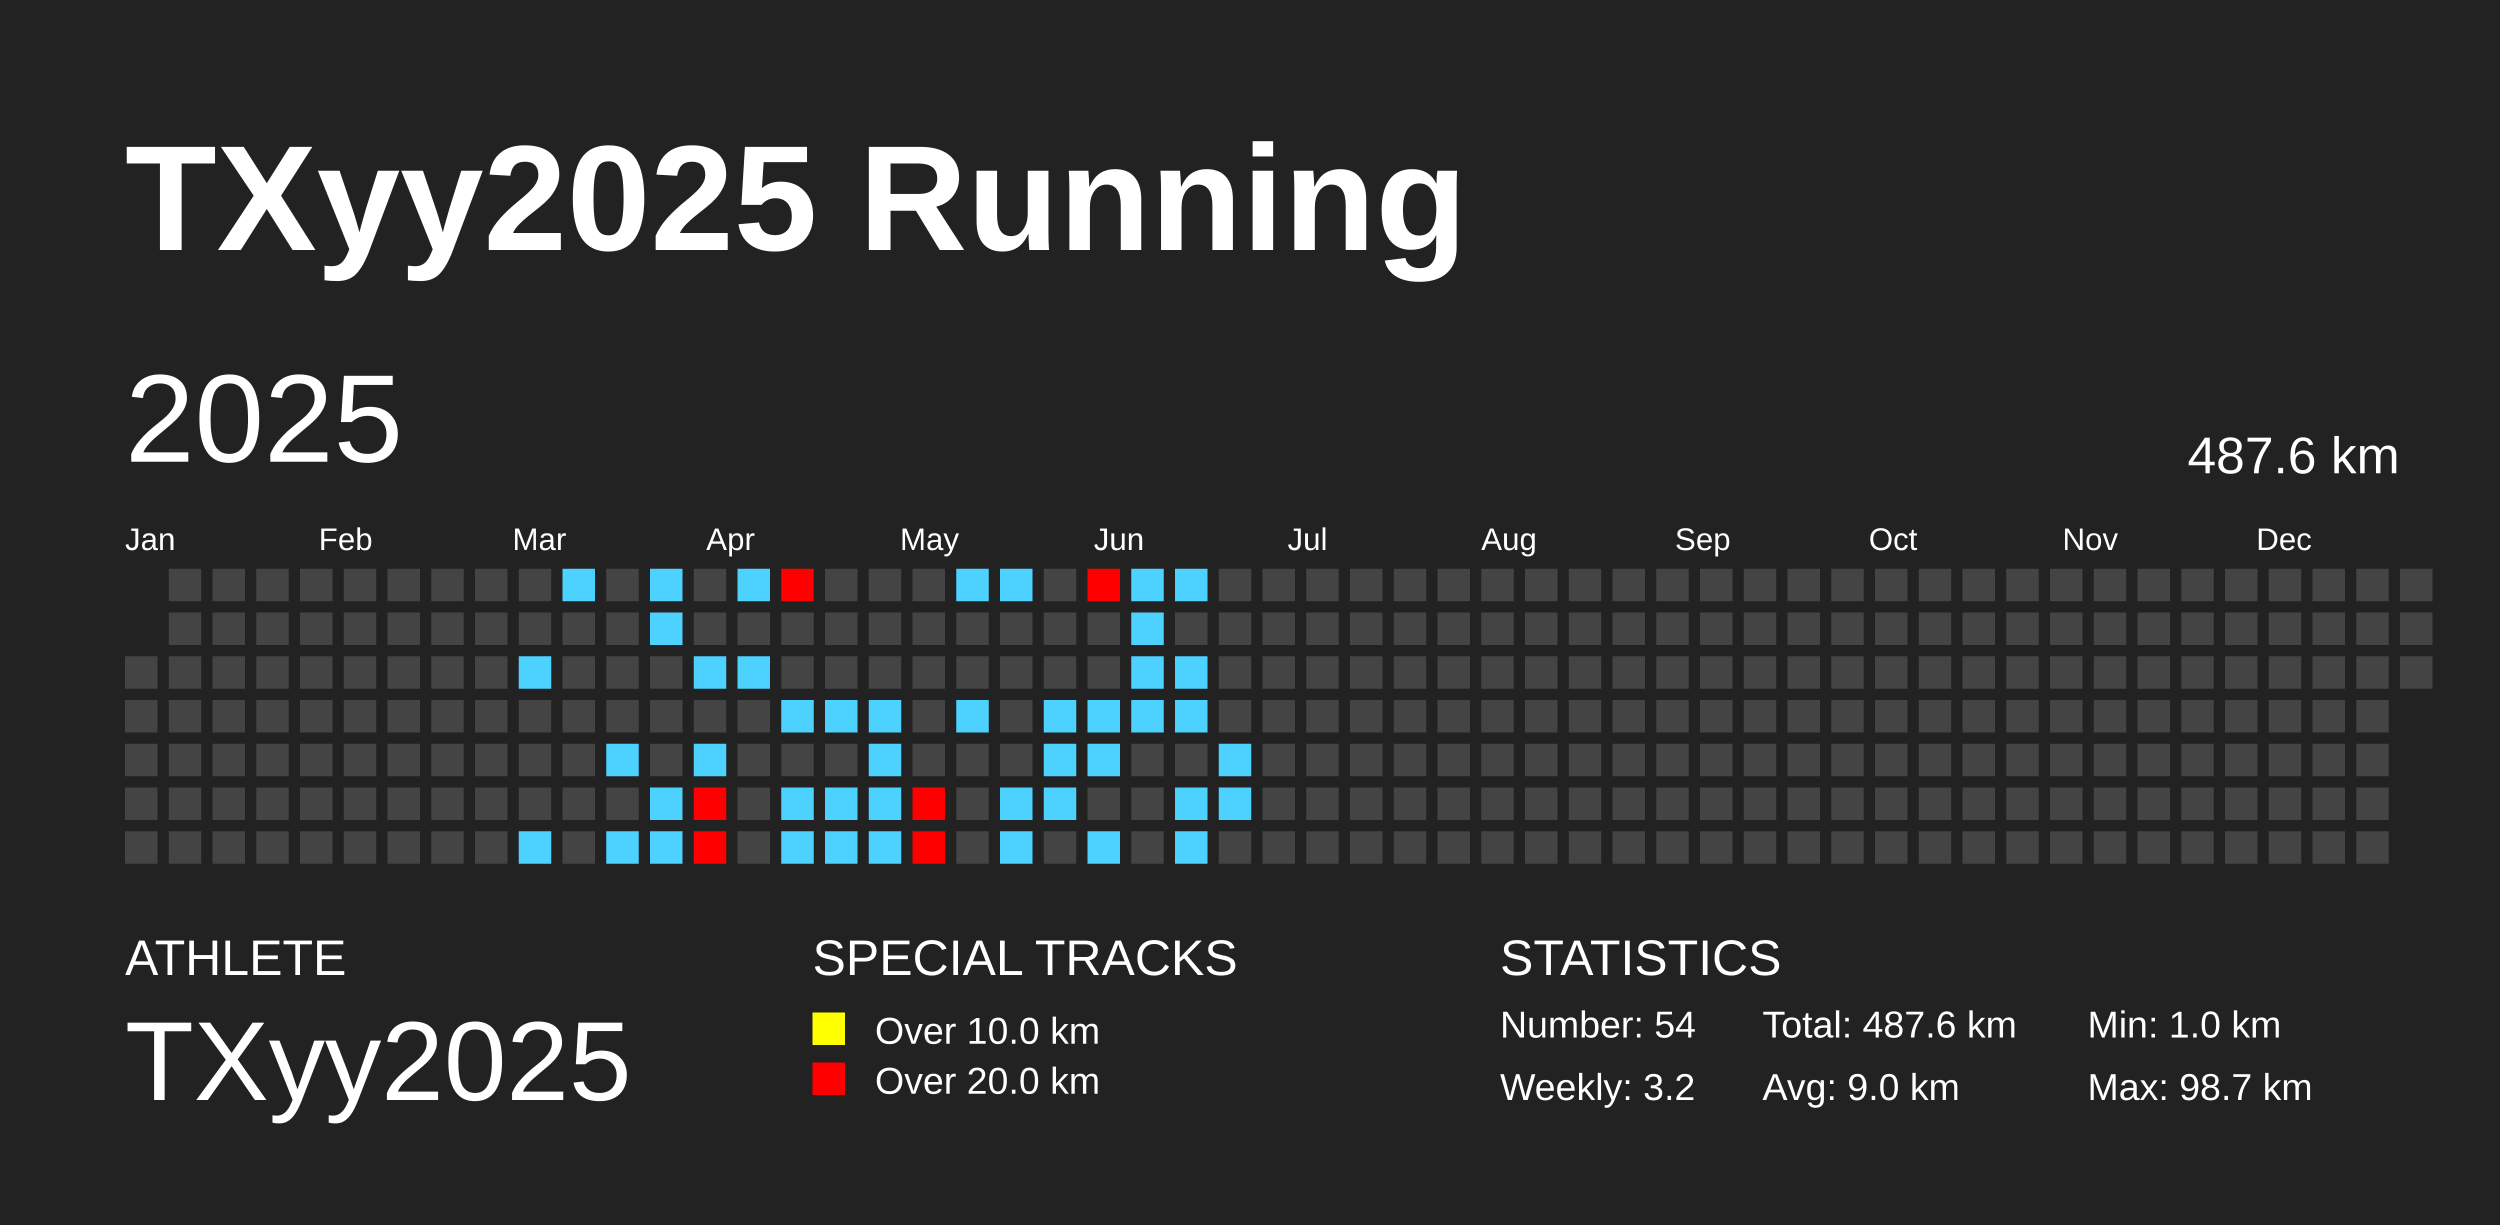
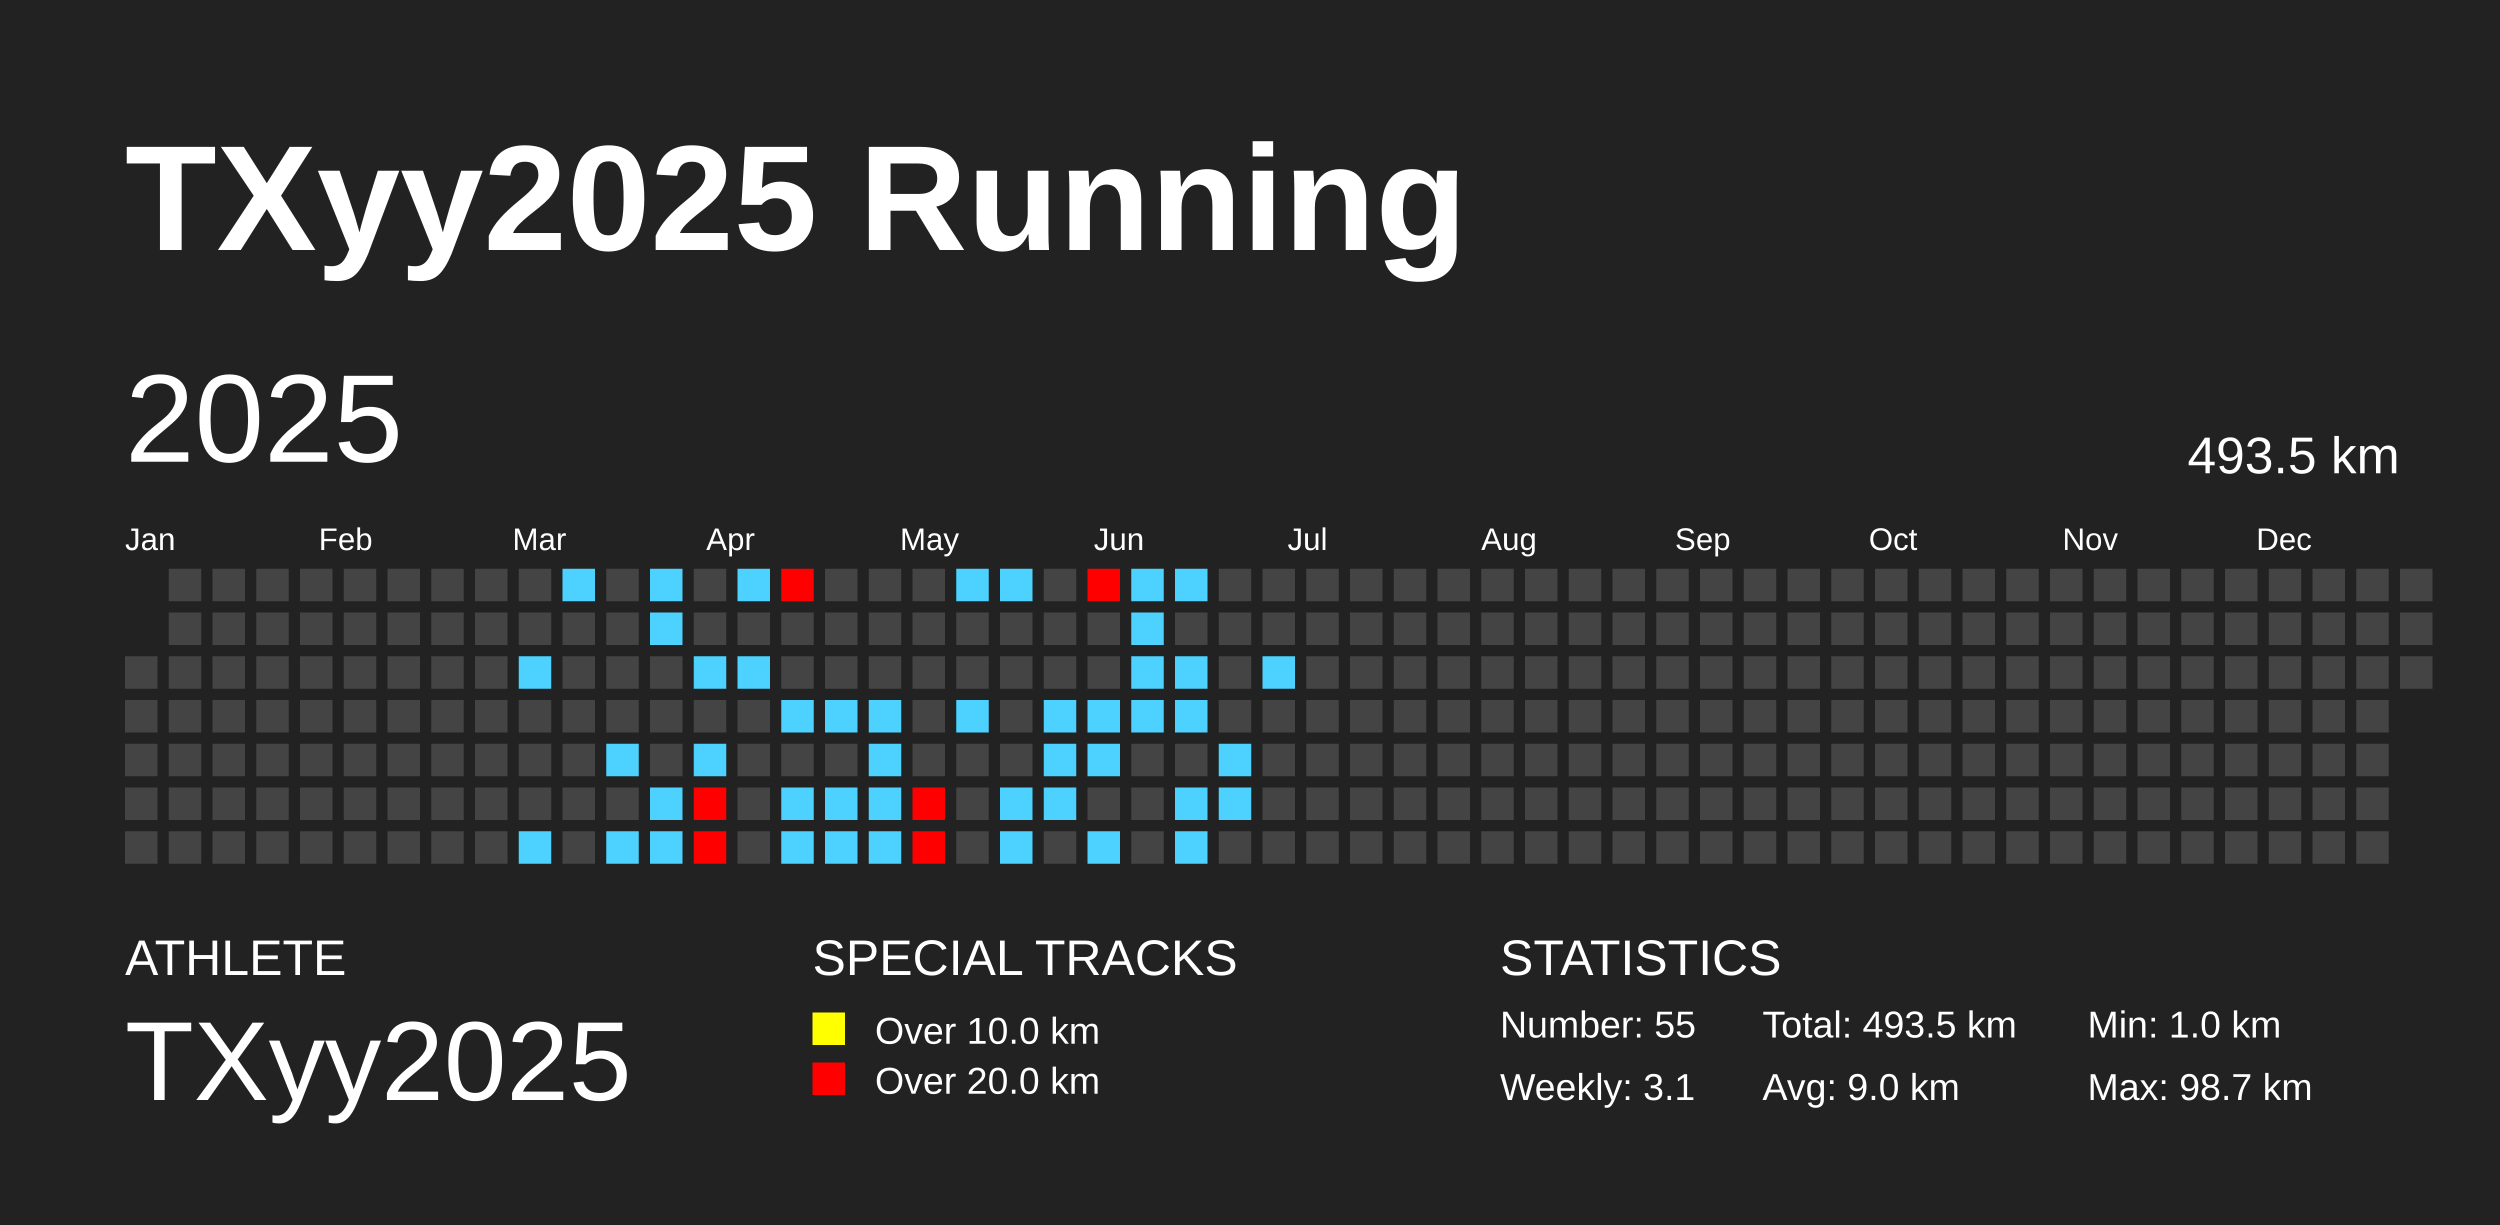
<svg xmlns="http://www.w3.org/2000/svg" baseProfile="full" height="98mm" version="1.1" viewBox="0,0,200,98" width="200mm">
  <defs />
  <rect fill="#222222" height="98" width="200" x="0" y="0" />
  <text fill="#FFFFFF" style="font-size:12px; font-family:Arial; font-weight:bold;" x="10" y="20">TXyy2025 Running</text>
  <text fill="#FFFFFF" style="font-size:4px; font-family:Arial" x="10" y="78">ATHLETE</text>
  <text fill="#FFFFFF" style="font-size:9px; font-family:Arial" x="10" y="88">TXyy2025</text>
  <text fill="#FFFFFF" style="font-size:4px; font-family:Arial" x="65" y="78">SPECIAL TRACKS</text>
  <rect fill="yellow" height="2.6" width="2.6" x="65" y="81" />
  <text fill="#FFFFFF" style="font-size:3px; font-family:Arial" x="70" y="83.5">Over 10.0 km</text>
  <rect fill="red" height="2.6" width="2.6" x="65" y="85" />
  <text fill="#FFFFFF" style="font-size:3px; font-family:Arial" x="70" y="87.5">Over 20.0 km</text>
  <text fill="#FFFFFF" style="font-size:4px; font-family:Arial" x="120" y="78">STATISTICS</text>
-   <text fill="#FFFFFF" style="font-size:3px; font-family:Arial" x="120" y="83">Number: 54</text>
-   <text fill="#FFFFFF" style="font-size:3px; font-family:Arial" x="120" y="88">Weekly: 3.2</text>
-   <text fill="#FFFFFF" style="font-size:3px; font-family:Arial" x="141" y="83">Total: 487.6 km</text>
+   <text fill="#FFFFFF" style="font-size:3px; font-family:Arial" x="120" y="83">Number: 55</text>
+   <text fill="#FFFFFF" style="font-size:3px; font-family:Arial" x="120" y="88">Weekly: 3.1</text>
+   <text fill="#FFFFFF" style="font-size:3px; font-family:Arial" x="141" y="83">Total: 493.5 km</text>
  <text fill="#FFFFFF" style="font-size:3px; font-family:Arial" x="141" y="88">Avg: 9.0 km</text>
  <text fill="#FFFFFF" style="font-size:3px; font-family:Arial" x="167" y="83">Min: 1.0 km</text>
  <text fill="#FFFFFF" style="font-size:3px; font-family:Arial" x="167" y="88">Max: 98.7 km</text>
  <text dominant-baseline="hanging" fill="#FFFFFF" style="font-size:10.0px; font-family:Arial;" x="10" y="30">2025</text>
-   <text dominant-baseline="hanging" fill="#FFFFFF" style="font-size:4.125px; font-family:Arial;" x="175" y="35">487.6 km</text>
+   <text dominant-baseline="hanging" fill="#FFFFFF" style="font-size:4.125px; font-family:Arial;" x="175" y="35">493.5 km</text>
  <text fill="#FFFFFF" style="font-size:2.5px; font-family:Arial" x="10.0" y="44">Jan</text>
  <text fill="#FFFFFF" style="font-size:2.5px; font-family:Arial" x="25.5" y="44">Feb</text>
  <text fill="#FFFFFF" style="font-size:2.5px; font-family:Arial" x="41.0" y="44">Mar</text>
  <text fill="#FFFFFF" style="font-size:2.5px; font-family:Arial" x="56.5" y="44">Apr</text>
  <text fill="#FFFFFF" style="font-size:2.5px; font-family:Arial" x="72.0" y="44">May</text>
  <text fill="#FFFFFF" style="font-size:2.5px; font-family:Arial" x="87.5" y="44">Jun</text>
  <text fill="#FFFFFF" style="font-size:2.5px; font-family:Arial" x="103.0" y="44">Jul</text>
  <text fill="#FFFFFF" style="font-size:2.5px; font-family:Arial" x="118.5" y="44">Aug</text>
  <text fill="#FFFFFF" style="font-size:2.5px; font-family:Arial" x="134.0" y="44">Sep</text>
  <text fill="#FFFFFF" style="font-size:2.5px; font-family:Arial" x="149.5" y="44">Oct</text>
  <text fill="#FFFFFF" style="font-size:2.5px; font-family:Arial" x="165.0" y="44">Nov</text>
  <text fill="#FFFFFF" style="font-size:2.5px; font-family:Arial" x="180.5" y="44">Dec</text>
  <rect fill="#444444" height="2.6" width="2.6" x="10.0" y="52.5" />
  <rect fill="#444444" height="2.6" width="2.6" x="10.0" y="56.0" />
  <rect fill="#444444" height="2.6" width="2.6" x="10.0" y="59.5" />
  <rect fill="#444444" height="2.6" width="2.6" x="10.0" y="63.0" />
  <rect fill="#444444" height="2.6" width="2.6" x="10.0" y="66.5" />
  <rect fill="#444444" height="2.6" width="2.6" x="13.5" y="45.5" />
  <rect fill="#444444" height="2.6" width="2.6" x="13.5" y="49.0" />
  <rect fill="#444444" height="2.6" width="2.6" x="13.5" y="52.5" />
  <rect fill="#444444" height="2.6" width="2.6" x="13.5" y="56.0" />
  <rect fill="#444444" height="2.6" width="2.6" x="13.5" y="59.5" />
  <rect fill="#444444" height="2.6" width="2.6" x="13.5" y="63.0" />
  <rect fill="#444444" height="2.6" width="2.6" x="13.5" y="66.5" />
  <rect fill="#444444" height="2.6" width="2.6" x="17.0" y="45.5" />
  <rect fill="#444444" height="2.6" width="2.6" x="17.0" y="49.0" />
  <rect fill="#444444" height="2.6" width="2.6" x="17.0" y="52.5" />
  <rect fill="#444444" height="2.6" width="2.6" x="17.0" y="56.0" />
  <rect fill="#444444" height="2.6" width="2.6" x="17.0" y="59.5" />
  <rect fill="#444444" height="2.6" width="2.6" x="17.0" y="63.0" />
  <rect fill="#444444" height="2.6" width="2.6" x="17.0" y="66.5" />
  <rect fill="#444444" height="2.6" width="2.6" x="20.5" y="45.5" />
  <rect fill="#444444" height="2.6" width="2.6" x="20.5" y="49.0" />
  <rect fill="#444444" height="2.6" width="2.6" x="20.5" y="52.5" />
  <rect fill="#444444" height="2.6" width="2.6" x="20.5" y="56.0" />
  <rect fill="#444444" height="2.6" width="2.6" x="20.5" y="59.5" />
  <rect fill="#444444" height="2.6" width="2.6" x="20.5" y="63.0" />
  <rect fill="#444444" height="2.6" width="2.6" x="20.5" y="66.5" />
  <rect fill="#444444" height="2.6" width="2.6" x="24.0" y="45.5" />
  <rect fill="#444444" height="2.6" width="2.6" x="24.0" y="49.0" />
  <rect fill="#444444" height="2.6" width="2.6" x="24.0" y="52.5" />
  <rect fill="#444444" height="2.6" width="2.6" x="24.0" y="56.0" />
  <rect fill="#444444" height="2.6" width="2.6" x="24.0" y="59.5" />
  <rect fill="#444444" height="2.6" width="2.6" x="24.0" y="63.0" />
  <rect fill="#444444" height="2.6" width="2.6" x="24.0" y="66.5" />
  <rect fill="#444444" height="2.6" width="2.6" x="27.5" y="45.5" />
  <rect fill="#444444" height="2.6" width="2.6" x="27.5" y="49.0" />
  <rect fill="#444444" height="2.6" width="2.6" x="27.5" y="52.5" />
  <rect fill="#444444" height="2.6" width="2.6" x="27.5" y="56.0" />
  <rect fill="#444444" height="2.6" width="2.6" x="27.5" y="59.5" />
  <rect fill="#444444" height="2.6" width="2.6" x="27.5" y="63.0" />
  <rect fill="#444444" height="2.6" width="2.6" x="27.5" y="66.5" />
  <rect fill="#444444" height="2.6" width="2.6" x="31.0" y="45.5" />
  <rect fill="#444444" height="2.6" width="2.6" x="31.0" y="49.0" />
  <rect fill="#444444" height="2.6" width="2.6" x="31.0" y="52.5" />
  <rect fill="#444444" height="2.6" width="2.6" x="31.0" y="56.0" />
  <rect fill="#444444" height="2.6" width="2.6" x="31.0" y="59.5" />
  <rect fill="#444444" height="2.6" width="2.6" x="31.0" y="63.0" />
  <rect fill="#444444" height="2.6" width="2.6" x="31.0" y="66.5" />
  <rect fill="#444444" height="2.6" width="2.6" x="34.5" y="45.5" />
  <rect fill="#444444" height="2.6" width="2.6" x="34.5" y="49.0" />
  <rect fill="#444444" height="2.6" width="2.6" x="34.5" y="52.5" />
  <rect fill="#444444" height="2.6" width="2.6" x="34.5" y="56.0" />
  <rect fill="#444444" height="2.6" width="2.6" x="34.5" y="59.5" />
  <rect fill="#444444" height="2.6" width="2.6" x="34.5" y="63.0" />
  <rect fill="#444444" height="2.6" width="2.6" x="34.5" y="66.5" />
  <rect fill="#444444" height="2.6" width="2.6" x="38.0" y="45.5" />
  <rect fill="#444444" height="2.6" width="2.6" x="38.0" y="49.0" />
  <rect fill="#444444" height="2.6" width="2.6" x="38.0" y="52.5" />
  <rect fill="#444444" height="2.6" width="2.6" x="38.0" y="56.0" />
  <rect fill="#444444" height="2.6" width="2.6" x="38.0" y="59.5" />
  <rect fill="#444444" height="2.6" width="2.6" x="38.0" y="63.0" />
  <rect fill="#444444" height="2.6" width="2.6" x="38.0" y="66.5" />
  <rect fill="#444444" height="2.6" width="2.6" x="41.5" y="45.5" />
  <rect fill="#444444" height="2.6" width="2.6" x="41.5" y="49.0" />
  <rect fill="#4dd2ff" height="2.6" width="2.6" x="41.5" y="52.5" />
  <rect fill="#444444" height="2.6" width="2.6" x="41.5" y="56.0" />
  <rect fill="#444444" height="2.6" width="2.6" x="41.5" y="59.5" />
  <rect fill="#444444" height="2.6" width="2.6" x="41.5" y="63.0" />
  <rect fill="#4dd2ff" height="2.6" width="2.6" x="41.5" y="66.5" />
  <rect fill="#4dd2ff" height="2.6" width="2.6" x="45.0" y="45.5" />
  <rect fill="#444444" height="2.6" width="2.6" x="45.0" y="49.0" />
  <rect fill="#444444" height="2.6" width="2.6" x="45.0" y="52.5" />
  <rect fill="#444444" height="2.6" width="2.6" x="45.0" y="56.0" />
  <rect fill="#444444" height="2.6" width="2.6" x="45.0" y="59.5" />
  <rect fill="#444444" height="2.6" width="2.6" x="45.0" y="63.0" />
  <rect fill="#444444" height="2.6" width="2.6" x="45.0" y="66.5" />
  <rect fill="#444444" height="2.6" width="2.6" x="48.5" y="45.5" />
  <rect fill="#444444" height="2.6" width="2.6" x="48.5" y="49.0" />
  <rect fill="#444444" height="2.6" width="2.6" x="48.5" y="52.5" />
  <rect fill="#444444" height="2.6" width="2.6" x="48.5" y="56.0" />
  <rect fill="#4dd2ff" height="2.6" width="2.6" x="48.5" y="59.5" />
  <rect fill="#444444" height="2.6" width="2.6" x="48.5" y="63.0" />
  <rect fill="#4dd2ff" height="2.6" width="2.6" x="48.5" y="66.5" />
  <rect fill="#4dd2ff" height="2.6" width="2.6" x="52.0" y="45.5" />
  <rect fill="#4dd2ff" height="2.6" width="2.6" x="52.0" y="49.0" />
  <rect fill="#444444" height="2.6" width="2.6" x="52.0" y="52.5" />
  <rect fill="#444444" height="2.6" width="2.6" x="52.0" y="56.0" />
  <rect fill="#444444" height="2.6" width="2.6" x="52.0" y="59.5" />
  <rect fill="#4dd2ff" height="2.6" width="2.6" x="52.0" y="63.0" />
  <rect fill="#4dd2ff" height="2.6" width="2.6" x="52.0" y="66.5" />
  <rect fill="#444444" height="2.6" width="2.6" x="55.5" y="45.5" />
  <rect fill="#444444" height="2.6" width="2.6" x="55.5" y="49.0" />
  <rect fill="#4dd2ff" height="2.6" width="2.6" x="55.5" y="52.5" />
  <rect fill="#444444" height="2.6" width="2.6" x="55.5" y="56.0" />
  <rect fill="#4dd2ff" height="2.6" width="2.6" x="55.5" y="59.5" />
  <rect fill="red" height="2.6" width="2.6" x="55.5" y="63.0" />
  <rect fill="red" height="2.6" width="2.6" x="55.5" y="66.5" />
  <rect fill="#4dd2ff" height="2.6" width="2.6" x="59.0" y="45.5" />
  <rect fill="#444444" height="2.6" width="2.6" x="59.0" y="49.0" />
  <rect fill="#4dd2ff" height="2.6" width="2.6" x="59.0" y="52.5" />
  <rect fill="#444444" height="2.6" width="2.6" x="59.0" y="56.0" />
  <rect fill="#444444" height="2.6" width="2.6" x="59.0" y="59.5" />
  <rect fill="#444444" height="2.6" width="2.6" x="59.0" y="63.0" />
  <rect fill="#444444" height="2.6" width="2.6" x="59.0" y="66.5" />
  <rect fill="red" height="2.6" width="2.6" x="62.5" y="45.5" />
  <rect fill="#444444" height="2.6" width="2.6" x="62.5" y="49.0" />
  <rect fill="#444444" height="2.6" width="2.6" x="62.5" y="52.5" />
  <rect fill="#4dd2ff" height="2.6" width="2.6" x="62.5" y="56.0" />
  <rect fill="#444444" height="2.6" width="2.6" x="62.5" y="59.5" />
  <rect fill="#4dd2ff" height="2.6" width="2.6" x="62.5" y="63.0" />
  <rect fill="#4dd2ff" height="2.6" width="2.6" x="62.5" y="66.5" />
  <rect fill="#444444" height="2.6" width="2.6" x="66.0" y="45.5" />
  <rect fill="#444444" height="2.6" width="2.6" x="66.0" y="49.0" />
  <rect fill="#444444" height="2.6" width="2.6" x="66.0" y="52.5" />
  <rect fill="#4dd2ff" height="2.6" width="2.6" x="66.0" y="56.0" />
  <rect fill="#444444" height="2.6" width="2.6" x="66.0" y="59.5" />
  <rect fill="#4dd2ff" height="2.6" width="2.6" x="66.0" y="63.0" />
  <rect fill="#4dd2ff" height="2.6" width="2.6" x="66.0" y="66.5" />
  <rect fill="#444444" height="2.6" width="2.6" x="69.5" y="45.5" />
  <rect fill="#444444" height="2.6" width="2.6" x="69.5" y="49.0" />
  <rect fill="#444444" height="2.6" width="2.6" x="69.5" y="52.5" />
  <rect fill="#4dd2ff" height="2.6" width="2.6" x="69.5" y="56.0" />
  <rect fill="#4dd2ff" height="2.6" width="2.6" x="69.5" y="59.5" />
  <rect fill="#4dd2ff" height="2.6" width="2.6" x="69.5" y="63.0" />
  <rect fill="#4dd2ff" height="2.6" width="2.6" x="69.5" y="66.5" />
  <rect fill="#444444" height="2.6" width="2.6" x="73.0" y="45.5" />
  <rect fill="#444444" height="2.6" width="2.6" x="73.0" y="49.0" />
  <rect fill="#444444" height="2.6" width="2.6" x="73.0" y="52.5" />
  <rect fill="#444444" height="2.6" width="2.6" x="73.0" y="56.0" />
  <rect fill="#444444" height="2.6" width="2.6" x="73.0" y="59.5" />
  <rect fill="red" height="2.6" width="2.6" x="73.0" y="63.0" />
  <rect fill="red" height="2.6" width="2.6" x="73.0" y="66.5" />
  <rect fill="#4dd2ff" height="2.6" width="2.6" x="76.5" y="45.5" />
  <rect fill="#444444" height="2.6" width="2.6" x="76.5" y="49.0" />
  <rect fill="#444444" height="2.6" width="2.6" x="76.5" y="52.5" />
  <rect fill="#4dd2ff" height="2.6" width="2.6" x="76.5" y="56.0" />
  <rect fill="#444444" height="2.6" width="2.6" x="76.5" y="59.5" />
  <rect fill="#444444" height="2.6" width="2.6" x="76.5" y="63.0" />
  <rect fill="#444444" height="2.6" width="2.6" x="76.5" y="66.5" />
  <rect fill="#4dd2ff" height="2.6" width="2.6" x="80.0" y="45.5" />
  <rect fill="#444444" height="2.6" width="2.6" x="80.0" y="49.0" />
  <rect fill="#444444" height="2.6" width="2.6" x="80.0" y="52.5" />
  <rect fill="#444444" height="2.6" width="2.6" x="80.0" y="56.0" />
  <rect fill="#444444" height="2.6" width="2.6" x="80.0" y="59.5" />
  <rect fill="#4dd2ff" height="2.6" width="2.6" x="80.0" y="63.0" />
  <rect fill="#4dd2ff" height="2.6" width="2.6" x="80.0" y="66.5" />
  <rect fill="#444444" height="2.6" width="2.6" x="83.5" y="45.5" />
  <rect fill="#444444" height="2.6" width="2.6" x="83.5" y="49.0" />
  <rect fill="#444444" height="2.6" width="2.6" x="83.5" y="52.5" />
  <rect fill="#4dd2ff" height="2.6" width="2.6" x="83.5" y="56.0" />
  <rect fill="#4dd2ff" height="2.6" width="2.6" x="83.5" y="59.5" />
  <rect fill="#4dd2ff" height="2.6" width="2.6" x="83.5" y="63.0" />
  <rect fill="#444444" height="2.6" width="2.6" x="83.5" y="66.5" />
  <rect fill="red" height="2.6" width="2.6" x="87.0" y="45.5" />
  <rect fill="#444444" height="2.6" width="2.6" x="87.0" y="49.0" />
  <rect fill="#444444" height="2.6" width="2.6" x="87.0" y="52.5" />
  <rect fill="#4dd2ff" height="2.6" width="2.6" x="87.0" y="56.0" />
  <rect fill="#4dd2ff" height="2.6" width="2.6" x="87.0" y="59.5" />
  <rect fill="#444444" height="2.6" width="2.6" x="87.0" y="63.0" />
  <rect fill="#4dd2ff" height="2.6" width="2.6" x="87.0" y="66.5" />
  <rect fill="#4dd2ff" height="2.6" width="2.6" x="90.5" y="45.5" />
  <rect fill="#4dd2ff" height="2.6" width="2.6" x="90.5" y="49.0" />
  <rect fill="#4dd2ff" height="2.6" width="2.6" x="90.5" y="52.5" />
  <rect fill="#4dd2ff" height="2.6" width="2.6" x="90.5" y="56.0" />
  <rect fill="#444444" height="2.6" width="2.6" x="90.5" y="59.5" />
  <rect fill="#444444" height="2.6" width="2.6" x="90.5" y="63.0" />
  <rect fill="#444444" height="2.6" width="2.6" x="90.5" y="66.5" />
  <rect fill="#4dd2ff" height="2.6" width="2.6" x="94.0" y="45.5" />
  <rect fill="#444444" height="2.6" width="2.6" x="94.0" y="49.0" />
  <rect fill="#4dd2ff" height="2.6" width="2.6" x="94.0" y="52.5" />
  <rect fill="#4dd2ff" height="2.6" width="2.6" x="94.0" y="56.0" />
  <rect fill="#444444" height="2.6" width="2.6" x="94.0" y="59.5" />
  <rect fill="#4dd2ff" height="2.6" width="2.6" x="94.0" y="63.0" />
  <rect fill="#4dd2ff" height="2.6" width="2.6" x="94.0" y="66.5" />
  <rect fill="#444444" height="2.6" width="2.6" x="97.5" y="45.5" />
  <rect fill="#444444" height="2.6" width="2.6" x="97.5" y="49.0" />
  <rect fill="#444444" height="2.6" width="2.6" x="97.5" y="52.5" />
  <rect fill="#444444" height="2.6" width="2.6" x="97.5" y="56.0" />
  <rect fill="#4dd2ff" height="2.6" width="2.6" x="97.5" y="59.5" />
  <rect fill="#4dd2ff" height="2.6" width="2.6" x="97.5" y="63.0" />
  <rect fill="#444444" height="2.6" width="2.6" x="97.5" y="66.5" />
  <rect fill="#444444" height="2.6" width="2.6" x="101.0" y="45.5" />
  <rect fill="#444444" height="2.6" width="2.6" x="101.0" y="49.0" />
-   <rect fill="#444444" height="2.6" width="2.6" x="101.0" y="52.5" />
+   <rect fill="#4dd2ff" height="2.6" width="2.6" x="101.0" y="52.5" />
  <rect fill="#444444" height="2.6" width="2.6" x="101.0" y="56.0" />
  <rect fill="#444444" height="2.6" width="2.6" x="101.0" y="59.5" />
  <rect fill="#444444" height="2.6" width="2.6" x="101.0" y="63.0" />
  <rect fill="#444444" height="2.6" width="2.6" x="101.0" y="66.5" />
  <rect fill="#444444" height="2.6" width="2.6" x="104.5" y="45.5" />
  <rect fill="#444444" height="2.6" width="2.6" x="104.5" y="49.0" />
  <rect fill="#444444" height="2.6" width="2.6" x="104.5" y="52.5" />
  <rect fill="#444444" height="2.6" width="2.6" x="104.5" y="56.0" />
  <rect fill="#444444" height="2.6" width="2.6" x="104.5" y="59.5" />
  <rect fill="#444444" height="2.6" width="2.6" x="104.5" y="63.0" />
  <rect fill="#444444" height="2.6" width="2.6" x="104.5" y="66.5" />
  <rect fill="#444444" height="2.6" width="2.6" x="108.0" y="45.5" />
  <rect fill="#444444" height="2.6" width="2.6" x="108.0" y="49.0" />
  <rect fill="#444444" height="2.6" width="2.6" x="108.0" y="52.5" />
  <rect fill="#444444" height="2.6" width="2.6" x="108.0" y="56.0" />
  <rect fill="#444444" height="2.6" width="2.6" x="108.0" y="59.5" />
  <rect fill="#444444" height="2.6" width="2.6" x="108.0" y="63.0" />
  <rect fill="#444444" height="2.6" width="2.6" x="108.0" y="66.5" />
  <rect fill="#444444" height="2.6" width="2.6" x="111.5" y="45.5" />
  <rect fill="#444444" height="2.6" width="2.6" x="111.5" y="49.0" />
  <rect fill="#444444" height="2.6" width="2.6" x="111.5" y="52.5" />
  <rect fill="#444444" height="2.6" width="2.6" x="111.5" y="56.0" />
  <rect fill="#444444" height="2.6" width="2.6" x="111.5" y="59.5" />
  <rect fill="#444444" height="2.6" width="2.6" x="111.5" y="63.0" />
  <rect fill="#444444" height="2.6" width="2.6" x="111.5" y="66.5" />
  <rect fill="#444444" height="2.6" width="2.6" x="115.0" y="45.5" />
  <rect fill="#444444" height="2.6" width="2.6" x="115.0" y="49.0" />
  <rect fill="#444444" height="2.6" width="2.6" x="115.0" y="52.5" />
  <rect fill="#444444" height="2.6" width="2.6" x="115.0" y="56.0" />
  <rect fill="#444444" height="2.6" width="2.6" x="115.0" y="59.5" />
  <rect fill="#444444" height="2.6" width="2.6" x="115.0" y="63.0" />
  <rect fill="#444444" height="2.6" width="2.6" x="115.0" y="66.5" />
  <rect fill="#444444" height="2.6" width="2.6" x="118.5" y="45.5" />
  <rect fill="#444444" height="2.6" width="2.6" x="118.5" y="49.0" />
  <rect fill="#444444" height="2.6" width="2.6" x="118.5" y="52.5" />
  <rect fill="#444444" height="2.6" width="2.6" x="118.5" y="56.0" />
  <rect fill="#444444" height="2.6" width="2.6" x="118.5" y="59.5" />
  <rect fill="#444444" height="2.6" width="2.6" x="118.5" y="63.0" />
  <rect fill="#444444" height="2.6" width="2.6" x="118.5" y="66.5" />
  <rect fill="#444444" height="2.6" width="2.6" x="122.0" y="45.5" />
  <rect fill="#444444" height="2.6" width="2.6" x="122.0" y="49.0" />
  <rect fill="#444444" height="2.6" width="2.6" x="122.0" y="52.5" />
  <rect fill="#444444" height="2.6" width="2.6" x="122.0" y="56.0" />
  <rect fill="#444444" height="2.6" width="2.6" x="122.0" y="59.5" />
  <rect fill="#444444" height="2.6" width="2.6" x="122.0" y="63.0" />
  <rect fill="#444444" height="2.6" width="2.6" x="122.0" y="66.5" />
  <rect fill="#444444" height="2.6" width="2.6" x="125.5" y="45.5" />
  <rect fill="#444444" height="2.6" width="2.6" x="125.5" y="49.0" />
  <rect fill="#444444" height="2.6" width="2.6" x="125.5" y="52.5" />
  <rect fill="#444444" height="2.6" width="2.6" x="125.5" y="56.0" />
  <rect fill="#444444" height="2.6" width="2.6" x="125.5" y="59.5" />
  <rect fill="#444444" height="2.6" width="2.6" x="125.5" y="63.0" />
  <rect fill="#444444" height="2.6" width="2.6" x="125.5" y="66.5" />
  <rect fill="#444444" height="2.6" width="2.6" x="129.0" y="45.5" />
  <rect fill="#444444" height="2.6" width="2.6" x="129.0" y="49.0" />
  <rect fill="#444444" height="2.6" width="2.6" x="129.0" y="52.5" />
  <rect fill="#444444" height="2.6" width="2.6" x="129.0" y="56.0" />
  <rect fill="#444444" height="2.6" width="2.6" x="129.0" y="59.5" />
  <rect fill="#444444" height="2.6" width="2.6" x="129.0" y="63.0" />
  <rect fill="#444444" height="2.6" width="2.6" x="129.0" y="66.5" />
  <rect fill="#444444" height="2.6" width="2.6" x="132.5" y="45.5" />
  <rect fill="#444444" height="2.6" width="2.6" x="132.5" y="49.0" />
  <rect fill="#444444" height="2.6" width="2.6" x="132.5" y="52.5" />
  <rect fill="#444444" height="2.6" width="2.6" x="132.5" y="56.0" />
  <rect fill="#444444" height="2.6" width="2.6" x="132.5" y="59.5" />
  <rect fill="#444444" height="2.6" width="2.6" x="132.5" y="63.0" />
  <rect fill="#444444" height="2.6" width="2.6" x="132.5" y="66.5" />
  <rect fill="#444444" height="2.6" width="2.6" x="136.0" y="45.5" />
  <rect fill="#444444" height="2.6" width="2.6" x="136.0" y="49.0" />
  <rect fill="#444444" height="2.6" width="2.6" x="136.0" y="52.5" />
  <rect fill="#444444" height="2.6" width="2.6" x="136.0" y="56.0" />
  <rect fill="#444444" height="2.6" width="2.6" x="136.0" y="59.5" />
  <rect fill="#444444" height="2.6" width="2.6" x="136.0" y="63.0" />
  <rect fill="#444444" height="2.6" width="2.6" x="136.0" y="66.5" />
  <rect fill="#444444" height="2.6" width="2.6" x="139.5" y="45.5" />
  <rect fill="#444444" height="2.6" width="2.6" x="139.5" y="49.0" />
  <rect fill="#444444" height="2.6" width="2.6" x="139.5" y="52.5" />
  <rect fill="#444444" height="2.6" width="2.6" x="139.5" y="56.0" />
  <rect fill="#444444" height="2.6" width="2.6" x="139.5" y="59.5" />
  <rect fill="#444444" height="2.6" width="2.6" x="139.5" y="63.0" />
  <rect fill="#444444" height="2.6" width="2.6" x="139.5" y="66.5" />
  <rect fill="#444444" height="2.6" width="2.6" x="143.0" y="45.5" />
  <rect fill="#444444" height="2.6" width="2.6" x="143.0" y="49.0" />
  <rect fill="#444444" height="2.6" width="2.6" x="143.0" y="52.5" />
  <rect fill="#444444" height="2.6" width="2.6" x="143.0" y="56.0" />
  <rect fill="#444444" height="2.6" width="2.6" x="143.0" y="59.5" />
  <rect fill="#444444" height="2.6" width="2.6" x="143.0" y="63.0" />
  <rect fill="#444444" height="2.6" width="2.6" x="143.0" y="66.5" />
  <rect fill="#444444" height="2.6" width="2.6" x="146.5" y="45.5" />
  <rect fill="#444444" height="2.6" width="2.6" x="146.5" y="49.0" />
  <rect fill="#444444" height="2.6" width="2.6" x="146.5" y="52.5" />
  <rect fill="#444444" height="2.6" width="2.6" x="146.5" y="56.0" />
  <rect fill="#444444" height="2.6" width="2.6" x="146.5" y="59.5" />
  <rect fill="#444444" height="2.6" width="2.6" x="146.5" y="63.0" />
  <rect fill="#444444" height="2.6" width="2.6" x="146.5" y="66.5" />
  <rect fill="#444444" height="2.6" width="2.6" x="150.0" y="45.5" />
  <rect fill="#444444" height="2.6" width="2.6" x="150.0" y="49.0" />
  <rect fill="#444444" height="2.6" width="2.6" x="150.0" y="52.5" />
  <rect fill="#444444" height="2.6" width="2.6" x="150.0" y="56.0" />
  <rect fill="#444444" height="2.6" width="2.6" x="150.0" y="59.5" />
  <rect fill="#444444" height="2.6" width="2.6" x="150.0" y="63.0" />
  <rect fill="#444444" height="2.6" width="2.6" x="150.0" y="66.5" />
  <rect fill="#444444" height="2.6" width="2.6" x="153.5" y="45.5" />
  <rect fill="#444444" height="2.6" width="2.6" x="153.5" y="49.0" />
  <rect fill="#444444" height="2.6" width="2.6" x="153.5" y="52.5" />
  <rect fill="#444444" height="2.6" width="2.6" x="153.5" y="56.0" />
  <rect fill="#444444" height="2.6" width="2.6" x="153.5" y="59.5" />
  <rect fill="#444444" height="2.6" width="2.6" x="153.5" y="63.0" />
  <rect fill="#444444" height="2.6" width="2.6" x="153.5" y="66.5" />
  <rect fill="#444444" height="2.6" width="2.6" x="157.0" y="45.5" />
  <rect fill="#444444" height="2.6" width="2.6" x="157.0" y="49.0" />
  <rect fill="#444444" height="2.6" width="2.6" x="157.0" y="52.5" />
  <rect fill="#444444" height="2.6" width="2.6" x="157.0" y="56.0" />
  <rect fill="#444444" height="2.6" width="2.6" x="157.0" y="59.5" />
  <rect fill="#444444" height="2.6" width="2.6" x="157.0" y="63.0" />
  <rect fill="#444444" height="2.6" width="2.6" x="157.0" y="66.5" />
  <rect fill="#444444" height="2.6" width="2.6" x="160.5" y="45.5" />
  <rect fill="#444444" height="2.6" width="2.6" x="160.5" y="49.0" />
  <rect fill="#444444" height="2.6" width="2.6" x="160.5" y="52.5" />
  <rect fill="#444444" height="2.6" width="2.6" x="160.5" y="56.0" />
  <rect fill="#444444" height="2.6" width="2.6" x="160.5" y="59.5" />
  <rect fill="#444444" height="2.6" width="2.6" x="160.5" y="63.0" />
  <rect fill="#444444" height="2.6" width="2.6" x="160.5" y="66.5" />
  <rect fill="#444444" height="2.6" width="2.6" x="164.0" y="45.5" />
  <rect fill="#444444" height="2.6" width="2.6" x="164.0" y="49.0" />
  <rect fill="#444444" height="2.6" width="2.6" x="164.0" y="52.5" />
  <rect fill="#444444" height="2.6" width="2.6" x="164.0" y="56.0" />
  <rect fill="#444444" height="2.6" width="2.6" x="164.0" y="59.5" />
  <rect fill="#444444" height="2.6" width="2.6" x="164.0" y="63.0" />
  <rect fill="#444444" height="2.6" width="2.6" x="164.0" y="66.5" />
  <rect fill="#444444" height="2.6" width="2.6" x="167.5" y="45.5" />
  <rect fill="#444444" height="2.6" width="2.6" x="167.5" y="49.0" />
  <rect fill="#444444" height="2.6" width="2.6" x="167.5" y="52.5" />
  <rect fill="#444444" height="2.6" width="2.6" x="167.5" y="56.0" />
  <rect fill="#444444" height="2.6" width="2.6" x="167.5" y="59.5" />
  <rect fill="#444444" height="2.6" width="2.6" x="167.5" y="63.0" />
  <rect fill="#444444" height="2.6" width="2.6" x="167.5" y="66.5" />
  <rect fill="#444444" height="2.6" width="2.6" x="171.0" y="45.5" />
  <rect fill="#444444" height="2.6" width="2.6" x="171.0" y="49.0" />
  <rect fill="#444444" height="2.6" width="2.6" x="171.0" y="52.5" />
  <rect fill="#444444" height="2.6" width="2.6" x="171.0" y="56.0" />
  <rect fill="#444444" height="2.6" width="2.6" x="171.0" y="59.5" />
  <rect fill="#444444" height="2.6" width="2.6" x="171.0" y="63.0" />
  <rect fill="#444444" height="2.6" width="2.6" x="171.0" y="66.5" />
  <rect fill="#444444" height="2.6" width="2.6" x="174.5" y="45.5" />
  <rect fill="#444444" height="2.6" width="2.6" x="174.5" y="49.0" />
  <rect fill="#444444" height="2.6" width="2.6" x="174.5" y="52.5" />
  <rect fill="#444444" height="2.6" width="2.6" x="174.5" y="56.0" />
  <rect fill="#444444" height="2.6" width="2.6" x="174.5" y="59.5" />
  <rect fill="#444444" height="2.6" width="2.6" x="174.5" y="63.0" />
  <rect fill="#444444" height="2.6" width="2.6" x="174.5" y="66.5" />
  <rect fill="#444444" height="2.6" width="2.6" x="178.0" y="45.5" />
  <rect fill="#444444" height="2.6" width="2.6" x="178.0" y="49.0" />
  <rect fill="#444444" height="2.6" width="2.6" x="178.0" y="52.5" />
  <rect fill="#444444" height="2.6" width="2.6" x="178.0" y="56.0" />
  <rect fill="#444444" height="2.6" width="2.6" x="178.0" y="59.5" />
  <rect fill="#444444" height="2.6" width="2.6" x="178.0" y="63.0" />
  <rect fill="#444444" height="2.6" width="2.6" x="178.0" y="66.5" />
  <rect fill="#444444" height="2.6" width="2.6" x="181.5" y="45.5" />
  <rect fill="#444444" height="2.6" width="2.6" x="181.5" y="49.0" />
  <rect fill="#444444" height="2.6" width="2.6" x="181.5" y="52.5" />
  <rect fill="#444444" height="2.6" width="2.6" x="181.5" y="56.0" />
  <rect fill="#444444" height="2.6" width="2.6" x="181.5" y="59.5" />
  <rect fill="#444444" height="2.6" width="2.6" x="181.5" y="63.0" />
  <rect fill="#444444" height="2.6" width="2.6" x="181.5" y="66.5" />
  <rect fill="#444444" height="2.6" width="2.6" x="185.0" y="45.5" />
  <rect fill="#444444" height="2.6" width="2.6" x="185.0" y="49.0" />
  <rect fill="#444444" height="2.6" width="2.6" x="185.0" y="52.5" />
  <rect fill="#444444" height="2.6" width="2.6" x="185.0" y="56.0" />
  <rect fill="#444444" height="2.6" width="2.6" x="185.0" y="59.5" />
  <rect fill="#444444" height="2.6" width="2.6" x="185.0" y="63.0" />
  <rect fill="#444444" height="2.6" width="2.6" x="185.0" y="66.5" />
  <rect fill="#444444" height="2.6" width="2.6" x="188.5" y="45.5" />
  <rect fill="#444444" height="2.6" width="2.6" x="188.5" y="49.0" />
  <rect fill="#444444" height="2.6" width="2.6" x="188.5" y="52.5" />
  <rect fill="#444444" height="2.6" width="2.6" x="188.5" y="56.0" />
  <rect fill="#444444" height="2.6" width="2.6" x="188.5" y="59.5" />
  <rect fill="#444444" height="2.6" width="2.6" x="188.5" y="63.0" />
  <rect fill="#444444" height="2.6" width="2.6" x="188.5" y="66.5" />
  <rect fill="#444444" height="2.6" width="2.6" x="192.0" y="45.5" />
  <rect fill="#444444" height="2.6" width="2.6" x="192.0" y="49.0" />
  <rect fill="#444444" height="2.6" width="2.6" x="192.0" y="52.5" />
</svg>
